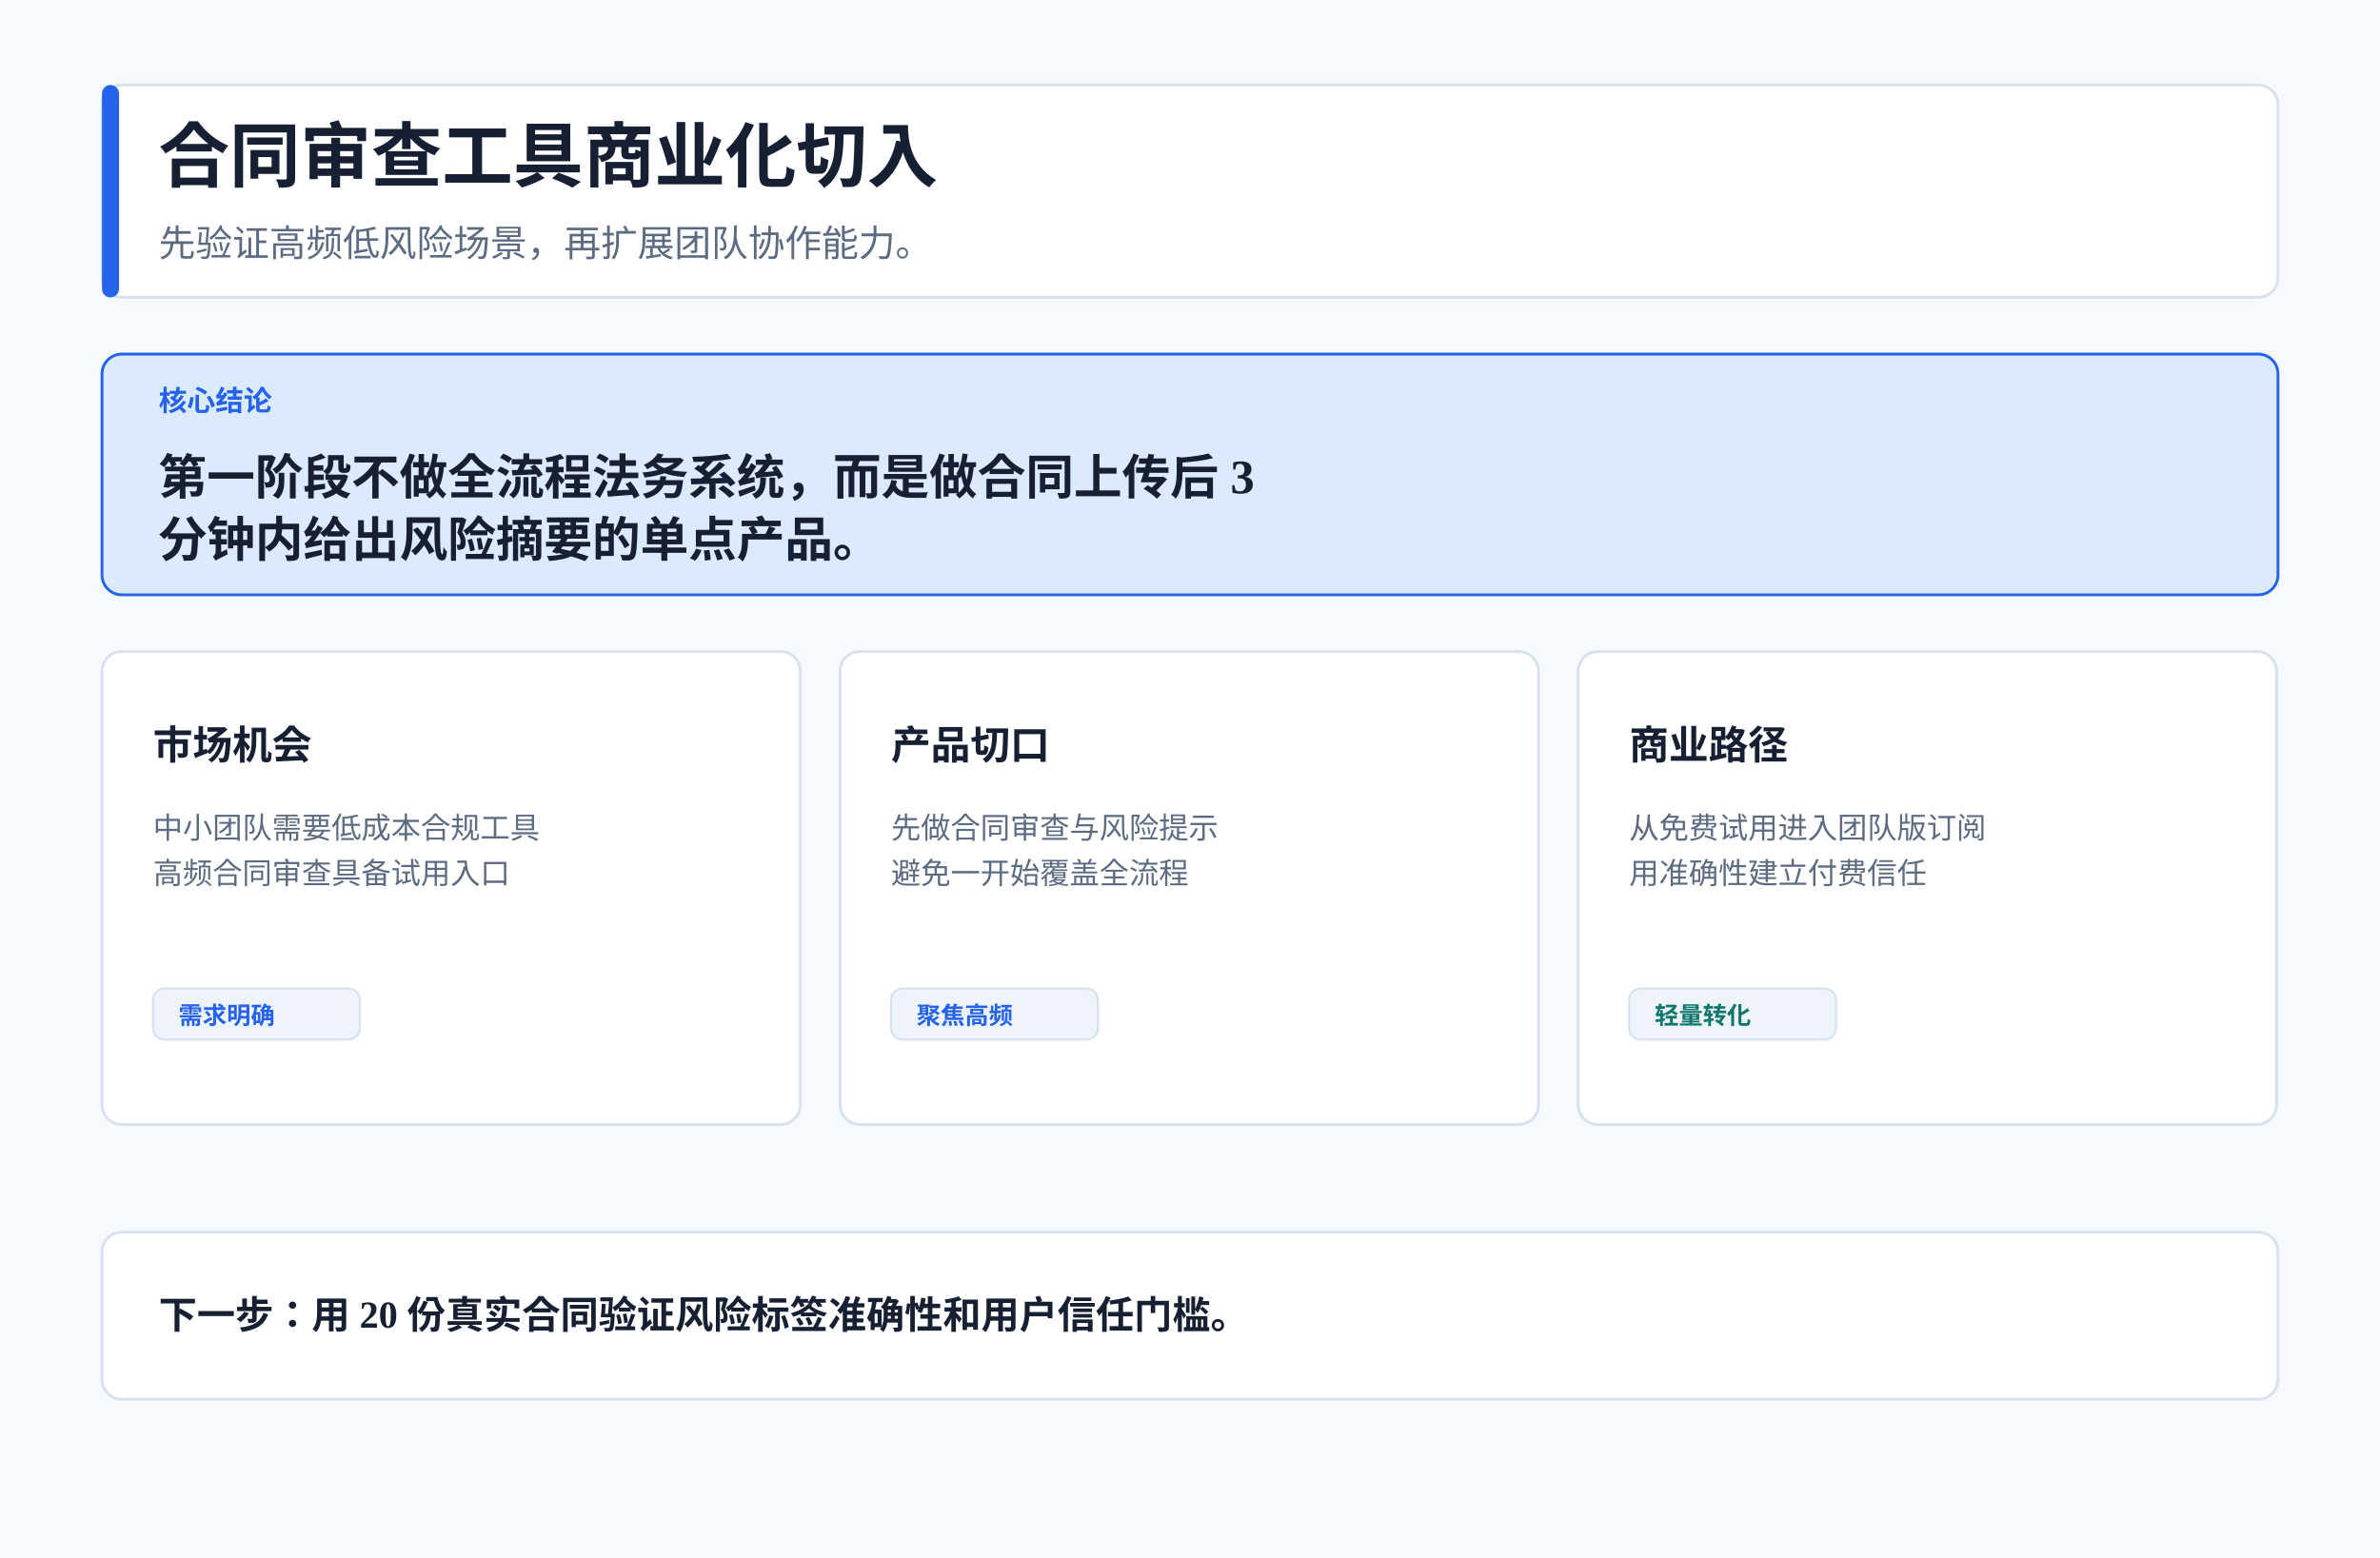
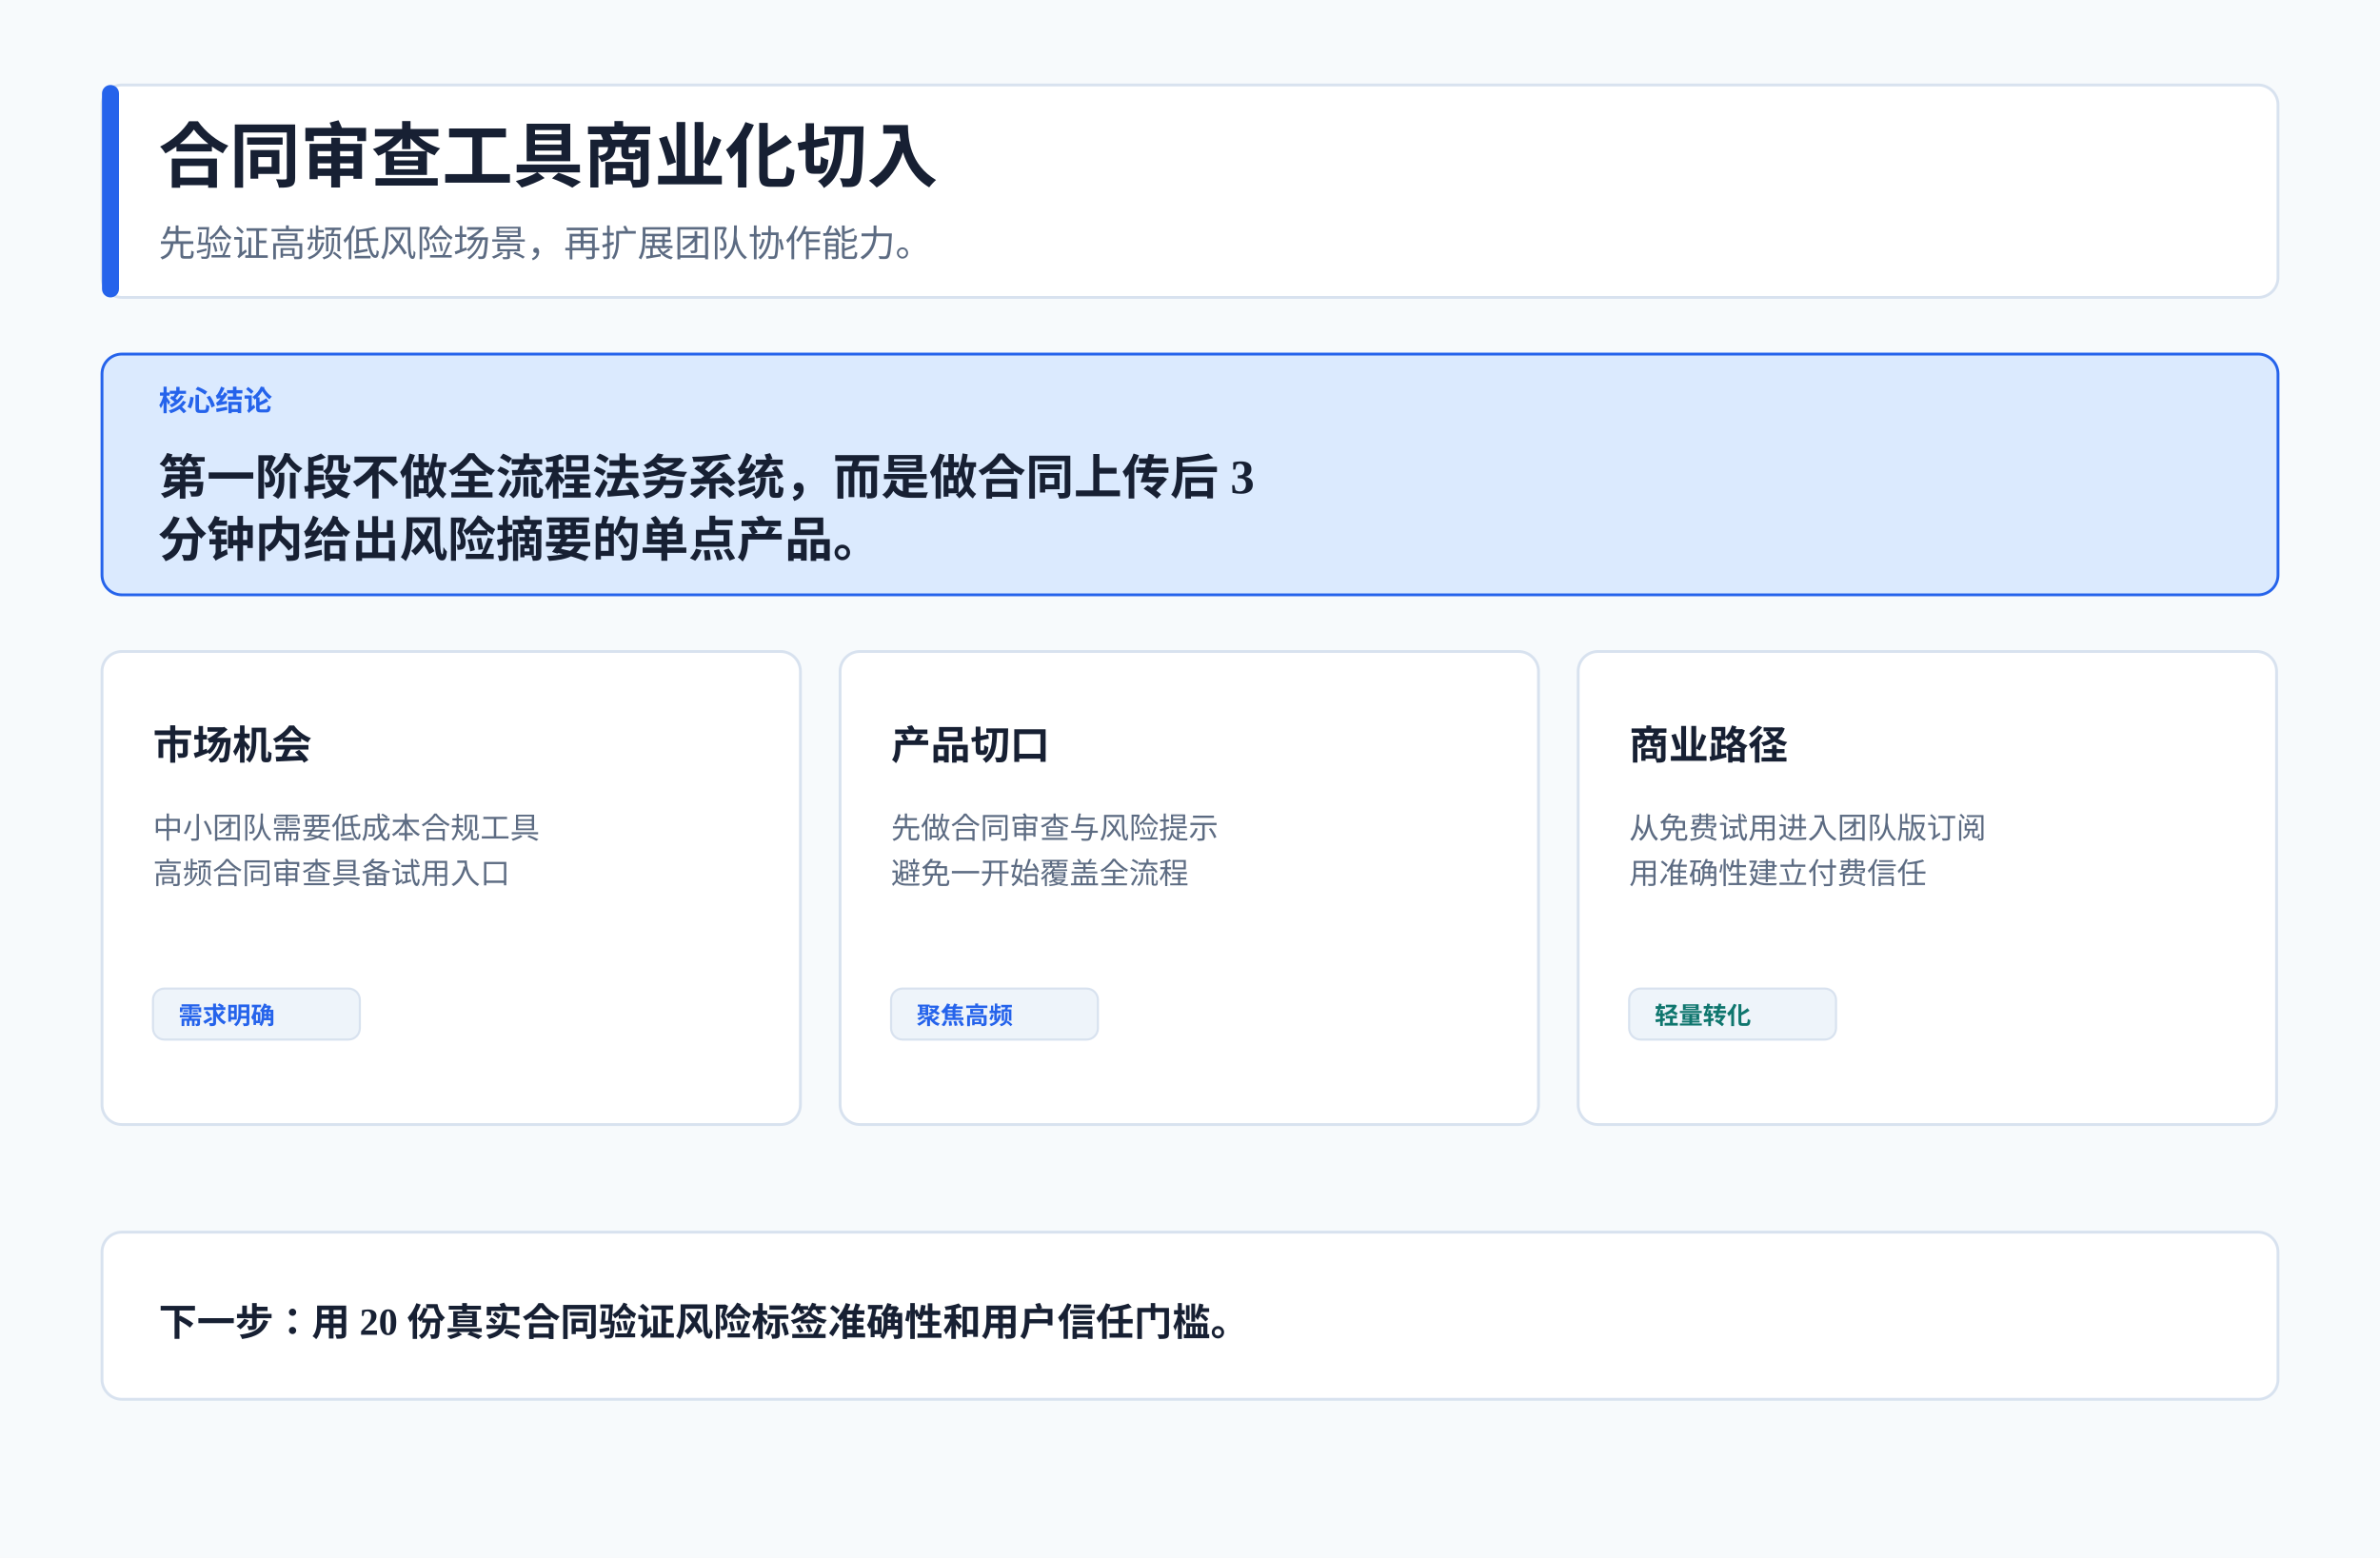
<svg xmlns="http://www.w3.org/2000/svg" width="1680" height="1100" viewBox="0 0 1680 1100">
  <defs>
    <marker id="arrow" markerWidth="12" markerHeight="12" refX="9" refY="4" orient="auto" markerUnits="strokeWidth">
      <path d="M0 0 L10 4 L0 8 z" fill="#2563EB" />
    </marker>
  </defs>
  <rect x="0" y="0" width="1680" height="1100" fill="#F7FAFC" />
  <rect x="72" y="60" width="1536" height="150" rx="14" fill="#FFFFFF" stroke="#D8E2EF" stroke-width="2" />
  <rect x="72" y="60" width="12" height="150" rx="6" fill="#2563EB" />
  <text x="112" y="128" font-size="50" fill="#172033" font-weight="700">
    <tspan x="112" dy="0">合同审查工具商业化切入</tspan>
  </text>
  <text x="112" y="181" font-size="26" fill="#5C6B82" font-weight="400">
    <tspan x="112" dy="0">先验证高频低风险场景，再扩展团队协作能力。</tspan>
  </text>
  <rect x="72" y="250" width="1536" height="170" rx="14" fill="#DBEAFE" stroke="#2563EB" stroke-width="2" />
  <text x="112" y="290" font-size="20" fill="#2563EB" font-weight="700">
    <tspan x="112" dy="0">核心结论</tspan>
  </text>
  <text x="112" y="349" font-size="34" fill="#172033" font-weight="700">
    <tspan x="112" dy="0">第一阶段不做全流程法务系统，而是做合同上传后 3</tspan>
    <tspan x="112" dy="44">分钟内给出风险摘要的单点产品。</tspan>
  </text>
  <rect x="72" y="460" width="493" height="334" rx="14" fill="#FFFFFF" stroke="#D8E2EF" stroke-width="2" />
  <text x="108" y="536" font-size="28" fill="#172033" font-weight="700">
    <tspan x="108" dy="0">市场机会</tspan>
  </text>
  <text x="108" y="592" font-size="21" fill="#5C6B82" font-weight="400">
    <tspan x="108" dy="0">中小团队需要低成本合规工具</tspan>
    <tspan x="108" dy="32">高频合同审查具备试用入口</tspan>
  </text>
  <rect x="108" y="698" width="146" height="36" rx="8" fill="#EEF4FA" stroke="#D8E2EF" stroke-width="1.5" />
  <text x="126" y="723" font-size="17" fill="#2563EB" font-weight="700">
    <tspan x="126" dy="0">需求明确</tspan>
  </text>
  <rect x="593" y="460" width="493" height="334" rx="14" fill="#FFFFFF" stroke="#D8E2EF" stroke-width="2" />
  <text x="629" y="536" font-size="28" fill="#172033" font-weight="700">
    <tspan x="629" dy="0">产品切口</tspan>
  </text>
  <text x="629" y="592" font-size="21" fill="#5C6B82" font-weight="400">
    <tspan x="629" dy="0">先做合同审查与风险提示</tspan>
    <tspan x="629" dy="32">避免一开始覆盖全流程</tspan>
  </text>
  <rect x="629" y="698" width="146" height="36" rx="8" fill="#EEF4FA" stroke="#D8E2EF" stroke-width="1.5" />
  <text x="647" y="723" font-size="17" fill="#2563EB" font-weight="700">
    <tspan x="647" dy="0">聚焦高频</tspan>
  </text>
  <rect x="1114" y="460" width="493" height="334" rx="14" fill="#FFFFFF" stroke="#D8E2EF" stroke-width="2" />
  <text x="1150" y="536" font-size="28" fill="#172033" font-weight="700">
    <tspan x="1150" dy="0">商业路径</tspan>
  </text>
  <text x="1150" y="592" font-size="21" fill="#5C6B82" font-weight="400">
    <tspan x="1150" dy="0">从免费试用进入团队版订阅</tspan>
    <tspan x="1150" dy="32">用准确性建立付费信任</tspan>
  </text>
  <rect x="1150" y="698" width="146" height="36" rx="8" fill="#EEF4FA" stroke="#D8E2EF" stroke-width="1.5" />
  <text x="1168" y="723" font-size="17" fill="#0F766E" font-weight="700">
    <tspan x="1168" dy="0">轻量转化</tspan>
  </text>
  <rect x="72" y="870" width="1536" height="118" rx="14" fill="#FFFFFF" stroke="#D8E2EF" stroke-width="2" />
-   <text x="112" y="938" font-size="27" fill="#172033" font-weight="700">
+   <text x="112" y="943" font-size="27" fill="#172033" font-weight="700">
    <tspan x="112" dy="0">下一步：用 20 份真实合同验证风险标签准确性和用户信任门槛。</tspan>
  </text>
</svg>
